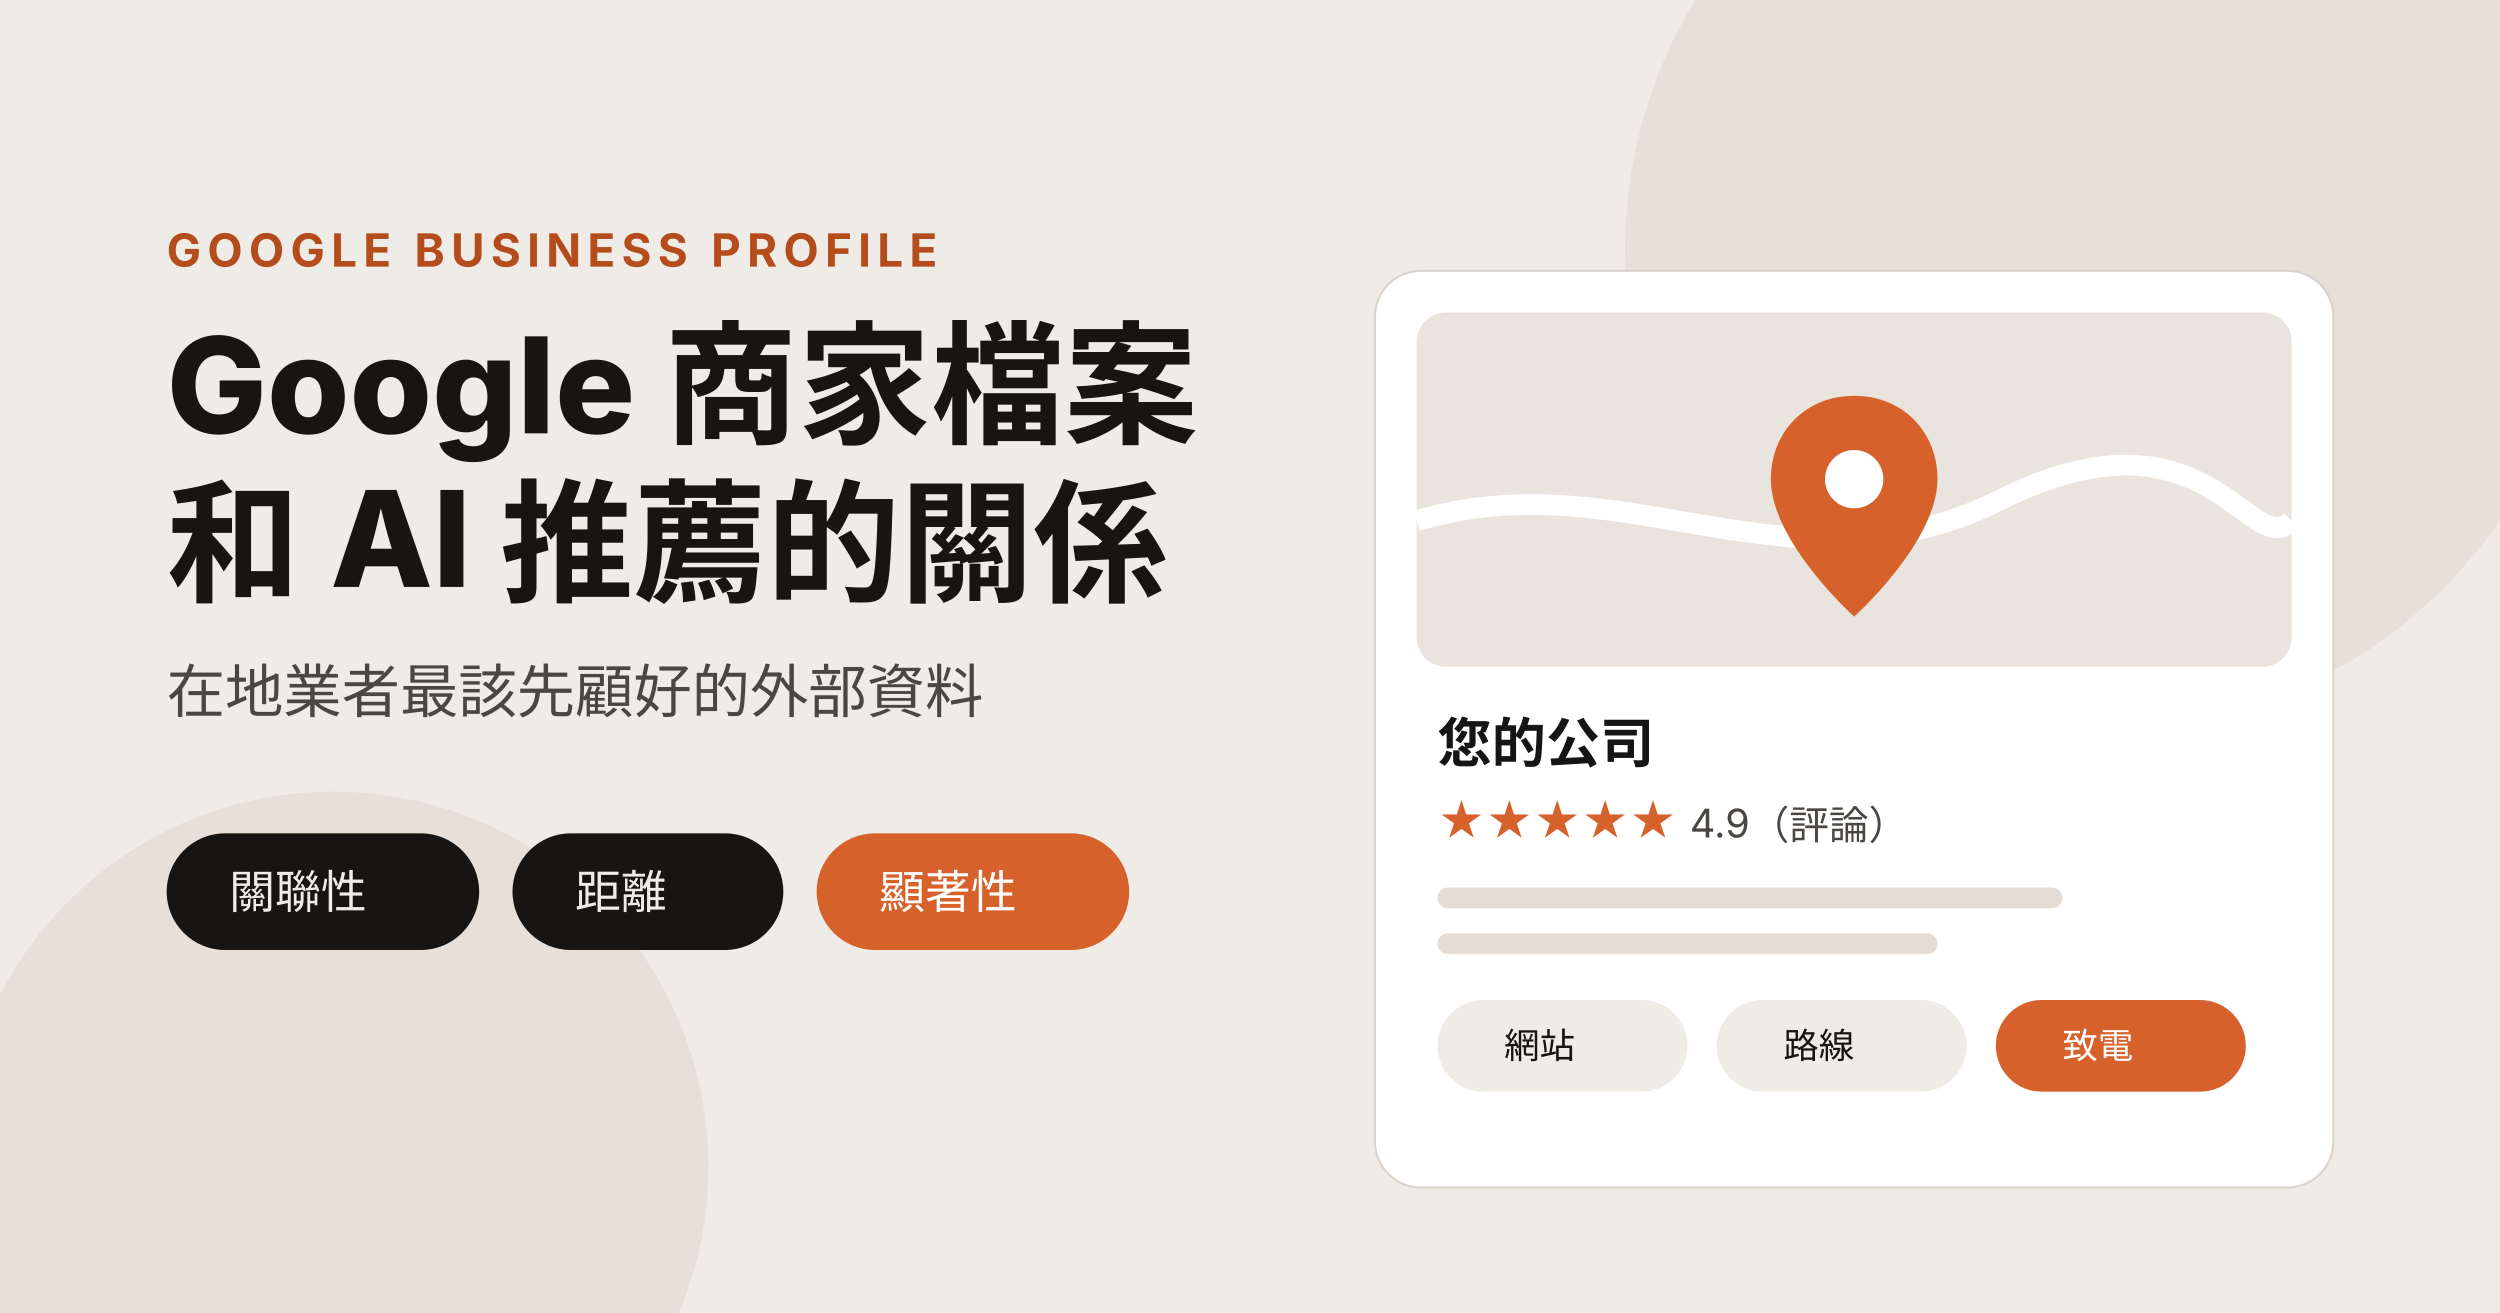
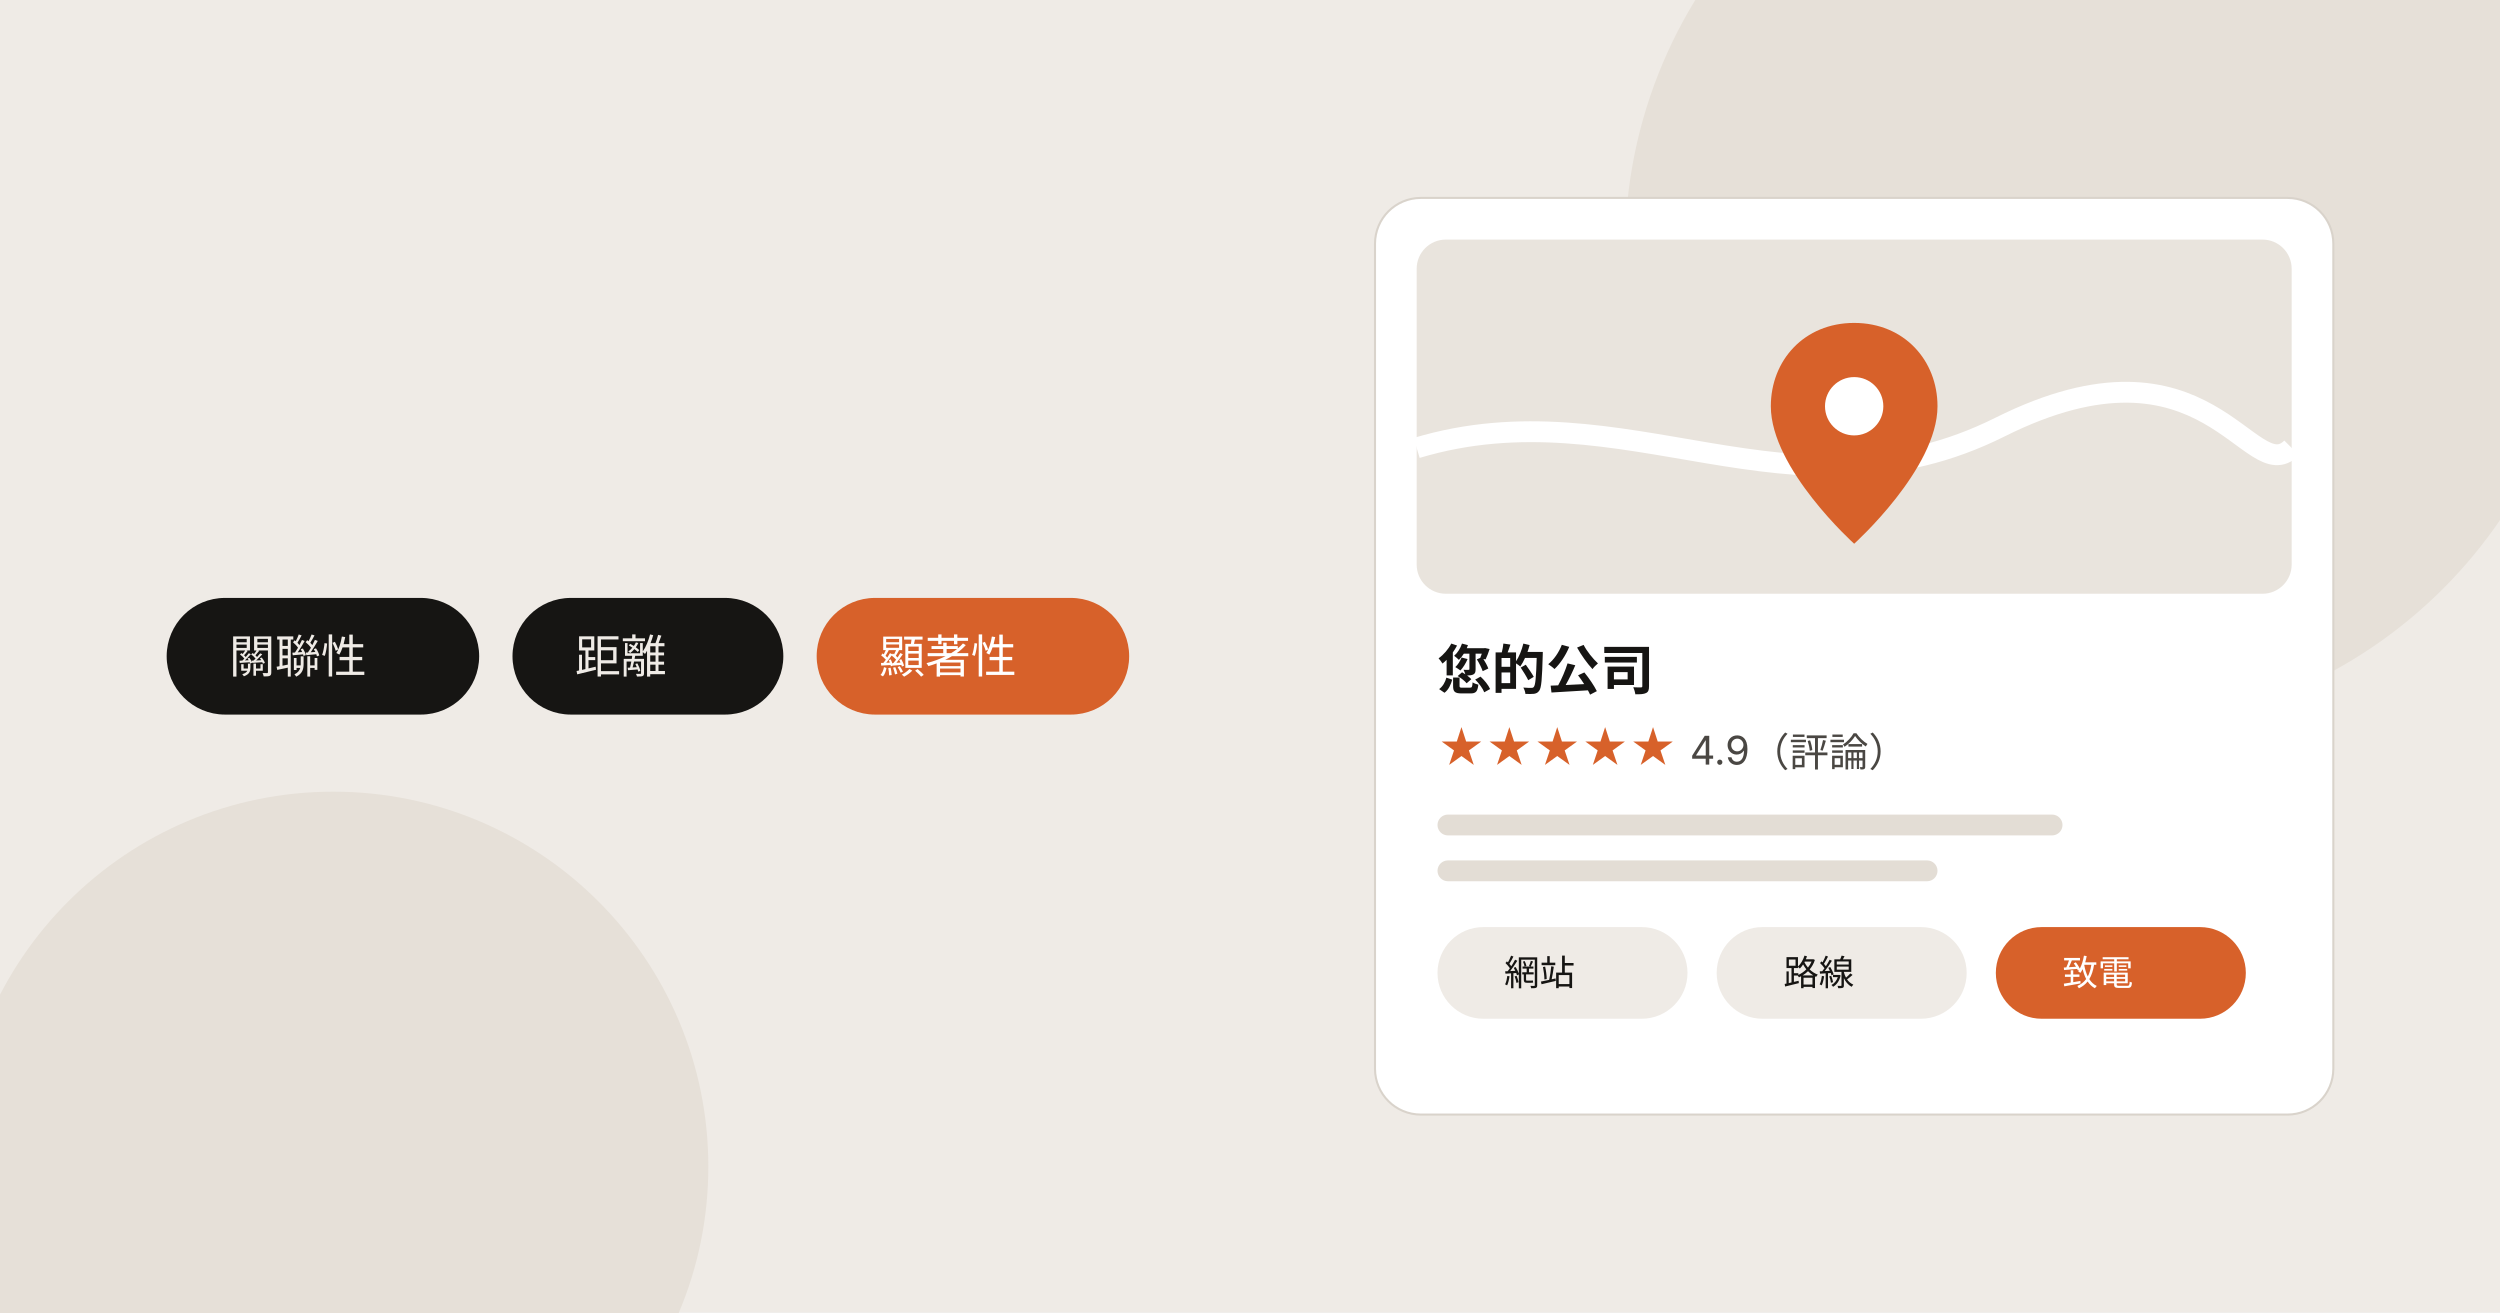
<svg xmlns="http://www.w3.org/2000/svg" viewBox="0 0 1200 630" font-family="Inter, 'PingFang TC', 'Noto Sans TC', sans-serif">
  <rect width="1200" height="630" fill="#efebe6" />
  <circle cx="1010" cy="120" r="230" fill="#e6e0d8" />
  <circle cx="160" cy="560" r="180" fill="#e6e0d8" />
-   <text x="80" y="128" font-size="22" font-weight="700" fill="#b44c1c" letter-spacing="3">GOOGLE BUSINESS PROFILE</text>
-   <text x="80" y="208" font-size="64" font-weight="800" fill="#161513">Google 商家檔案</text>
-   <text x="80" y="284" font-size="64" font-weight="800" fill="#161513">和 AI 推薦的關係</text>
-   <text x="80" y="342" font-size="28" fill="#4a4743">在地業者最該先顧好的外部資料</text>
-   <g transform="translate(660 130)">
+   <g transform="translate(660 95)">
    <rect width="460" height="440" rx="22" fill="#fff" stroke="#d9d3cb" />
    <rect x="20" y="20" width="420" height="170" rx="14" fill="#e9e4dd" />
    <path d="M20 120 C 120 90, 200 160, 300 110 S 420 140, 440 120" stroke="#fff" stroke-width="10" fill="none" />
    <path d="M230 60 c-24 0 -40 18 -40 40 c0 30 40 66 40 66 s40 -36 40 -66 c0 -22 -16 -40 -40 -40z" fill="#d7612a" />
    <circle cx="230" cy="100" r="14" fill="#fff" />
    <text x="30" y="236" font-size="26" font-weight="800" fill="#161513">您的公司</text>
    <text x="30" y="272" font-size="22" fill="#d7612a">★★★★★ <tspan fill="#4a4743" font-size="19">4.9（評論）</tspan>
    </text>
    <rect x="30" y="296" width="300" height="10" rx="5" fill="#e3ddd5" />
    <rect x="30" y="318" width="240" height="10" rx="5" fill="#e3ddd5" />
    <g font-size="17" fill="#161513">
      <rect x="30" y="350" width="120" height="44" rx="22" fill="#efebe6" />
      <text x="62" y="378">網站</text>
      <rect x="164" y="350" width="120" height="44" rx="22" fill="#efebe6" />
      <text x="196" y="378">路線</text>
      <rect x="298" y="350" width="120" height="44" rx="22" fill="#d7612a" />
      <text x="330" y="378" fill="#fff">致電</text>
    </g>
  </g>
-   <g transform="translate(80 400)" font-size="22" fill="#161513">
+   <g transform="translate(80 287)" font-size="22" fill="#161513">
    <rect width="150" height="56" rx="28" fill="#161513" />
    <text x="30" y="36" fill="#efebe6">關聯性</text>
    <rect x="166" width="130" height="56" rx="28" fill="#161513" />
    <text x="196" y="36" fill="#efebe6">距離</text>
    <rect x="312" width="150" height="56" rx="28" fill="#d7612a" />
    <text x="342" y="36" fill="#fff">顯著性</text>
  </g>
</svg>
